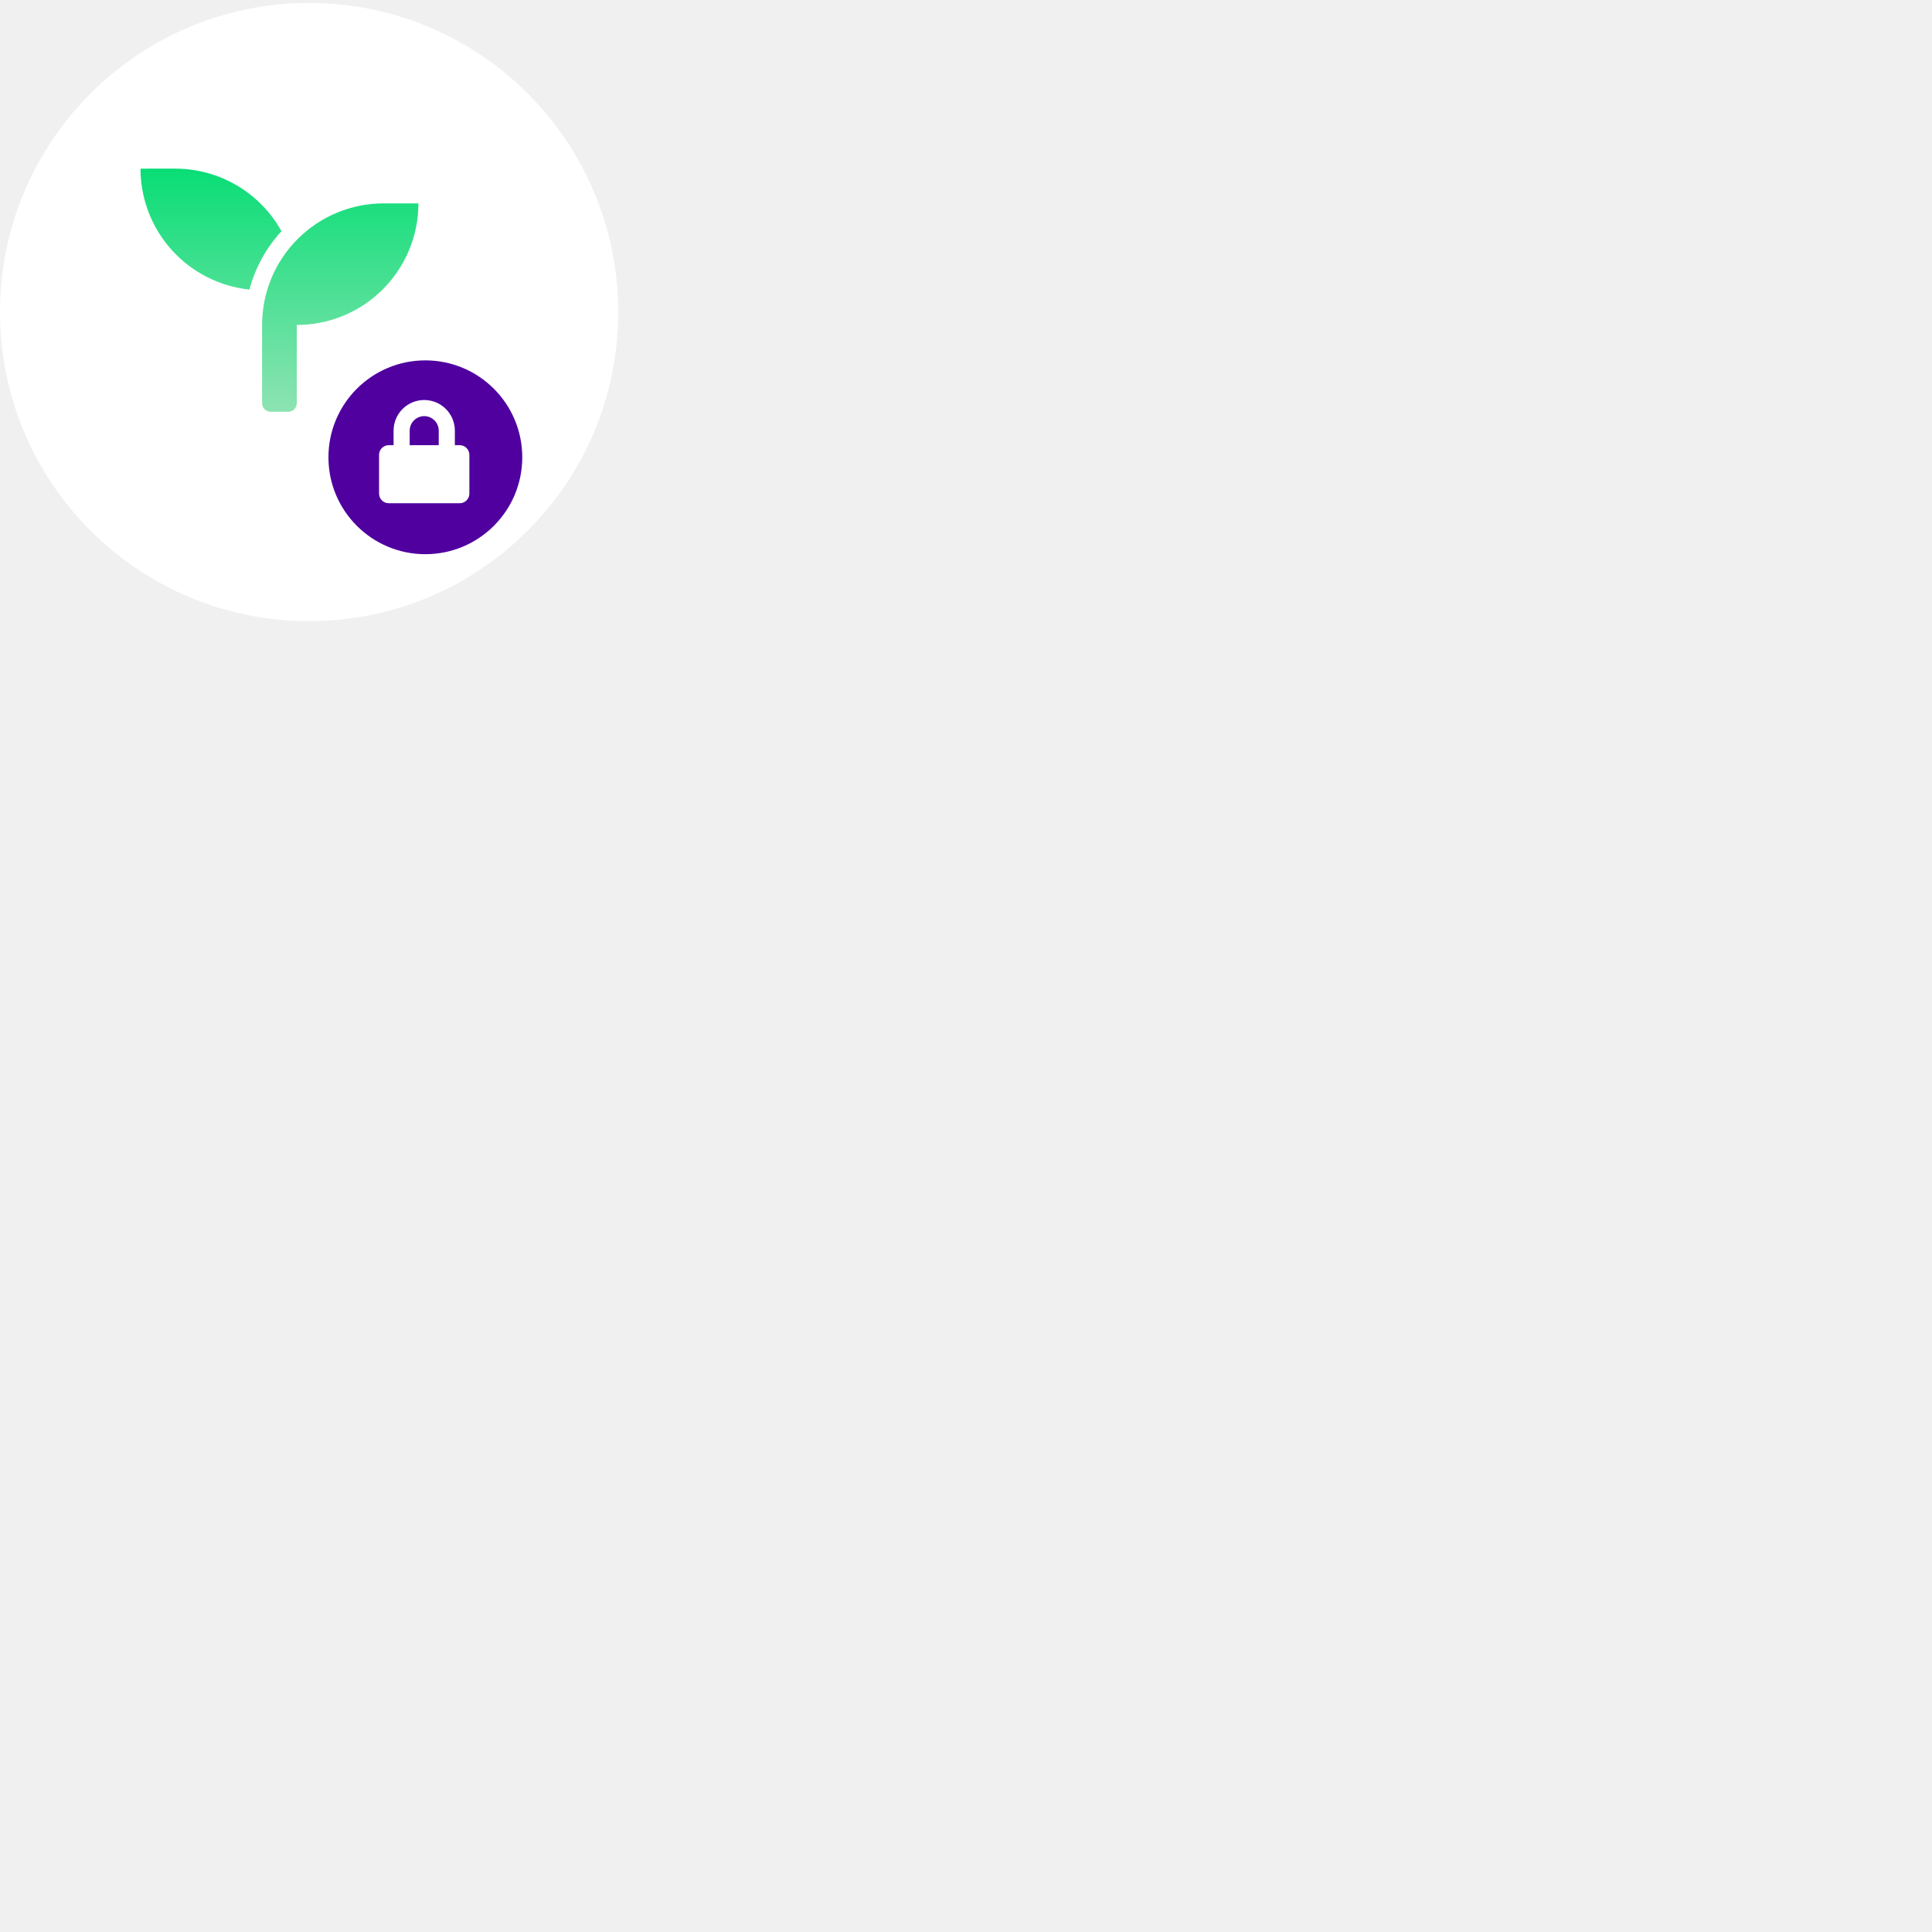
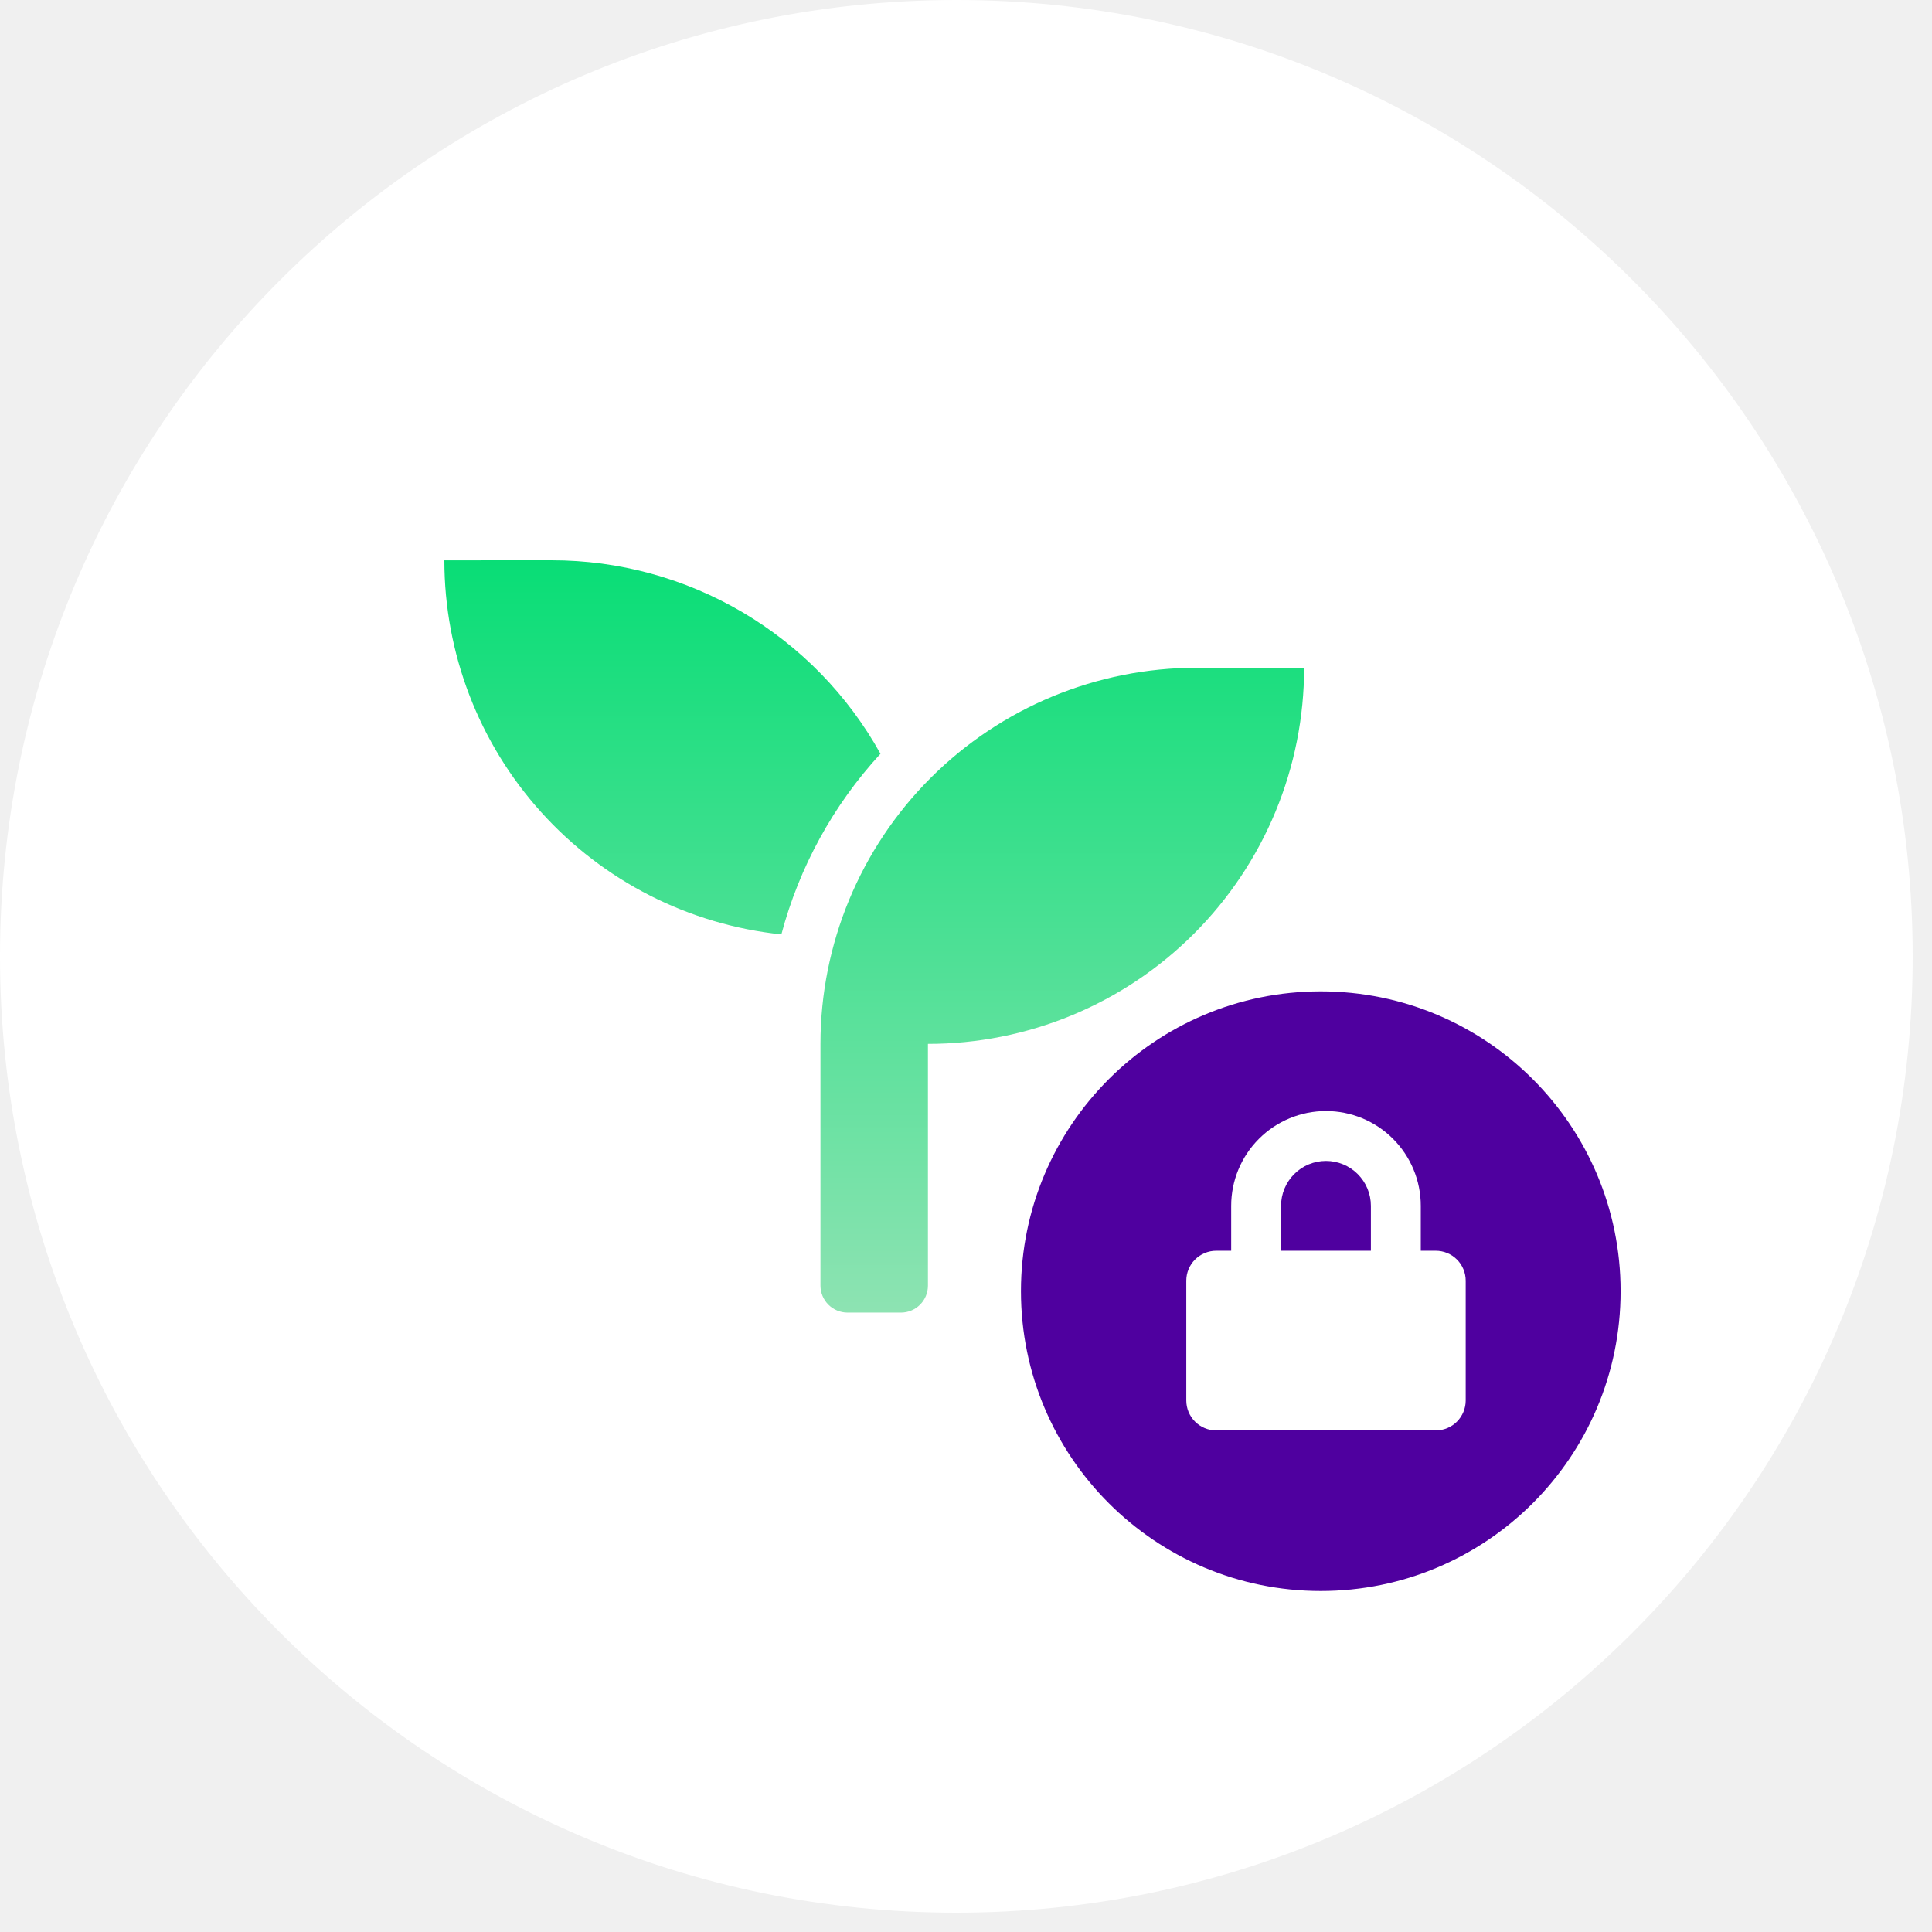
<svg xmlns="http://www.w3.org/2000/svg" width="200" height="200" viewBox="0 0 200 200" fill="none">
-   <path d="M32 64.305C49.673 64.305 64 49.979 64 32.306C64 14.632 49.673 0.306 32 0.306C14.327 0.306 0 14.632 0 32.306C0 49.979 14.327 64.305 32 64.305Z" fill="white" />
-   <path d="M39.717 21.054H43.313C43.313 22.707 42.988 24.343 42.355 25.87C41.722 27.397 40.795 28.785 39.626 29.954C38.458 31.122 37.07 32.049 35.543 32.682C34.016 33.314 32.379 33.639 30.726 33.639V41.732C30.725 41.97 30.63 42.198 30.462 42.366C30.294 42.534 30.066 42.629 29.828 42.63H28.03C27.792 42.629 27.564 42.534 27.396 42.366C27.227 42.198 27.131 41.97 27.13 41.732V33.639C27.13 30.301 28.456 27.1 30.817 24.74C33.178 22.38 36.379 21.054 39.717 21.054V21.054ZM18.142 17.457C20.385 17.458 22.588 18.058 24.521 19.197C26.455 20.335 28.049 21.97 29.138 23.931C27.559 25.648 26.421 27.722 25.822 29.976C22.727 29.652 19.863 28.193 17.78 25.882C15.698 23.57 14.546 20.57 14.545 17.459L18.142 17.457Z" fill="url(#paint0_linear_36_1567)" />
-   <path d="M31 47.306C31 54.485 36.82 60.306 44 60.306C48 59.306 50.616 58.062 53 55.306C54.971 53.026 57 50.555 57 47.306C57 40.126 51.18 34.306 44 34.306C36.82 34.306 31 40.126 31 47.306Z" fill="white" />
-   <path d="M44.032 57.37C49.573 57.37 54.064 52.878 54.064 47.338C54.064 41.797 49.573 37.306 44.032 37.306C38.492 37.306 34 41.797 34 47.338C34 52.878 38.492 57.37 44.032 57.37Z" fill="#4f009f" />
-   <path d="M47.587 46.084H47.087V44.581C47.087 43.74 46.752 42.933 46.158 42.338C45.563 41.743 44.756 41.409 43.915 41.409C43.073 41.409 42.267 41.743 41.672 42.338C41.077 42.933 40.743 43.74 40.743 44.581V46.084H40.242C39.977 46.084 39.722 46.19 39.534 46.377C39.346 46.566 39.24 46.82 39.24 47.086V51.094C39.24 51.36 39.346 51.615 39.534 51.803C39.722 51.991 39.977 52.096 40.242 52.096H47.587C47.719 52.096 47.849 52.07 47.971 52.02C48.092 51.97 48.203 51.896 48.296 51.803C48.389 51.71 48.463 51.599 48.513 51.478C48.563 51.356 48.589 51.226 48.589 51.094V47.086C48.589 46.955 48.563 46.824 48.513 46.703C48.463 46.581 48.389 46.471 48.296 46.377C48.203 46.285 48.092 46.211 47.971 46.16C47.849 46.11 47.719 46.084 47.587 46.084ZM45.417 46.084H42.411V44.581C42.411 44.183 42.569 43.8 42.851 43.519C43.133 43.237 43.516 43.078 43.914 43.078C44.313 43.078 44.695 43.237 44.977 43.519C45.259 43.8 45.417 44.183 45.417 44.581V46.084Z" fill="white" />
+   <path d="M99 198C153.676 198 198 153.676 198 99C198 44.324 153.676 0 99 0C44.324 0 0 44.324 0 99C0 153.676 44.324 198 99 198Z" fill="white" />
+   <path d="M136.726 170.38C157.006 170.38 173.446 153.94 173.446 133.661C173.446 113.382 157.006 96.942 136.726 96.942C116.446 96.942 100.006 113.382 100.006 133.661C100.006 153.94 116.446 170.38 136.726 170.38Z" fill="white" />
+   <path d="M136.726 164.698C153.867 164.698 167.763 150.802 167.763 133.661C167.763 116.52 153.867 102.624 136.726 102.624C119.585 102.624 105.689 116.52 105.689 133.661C105.689 150.802 119.585 164.698 136.726 164.698Z" fill="#4f009f" />
+   <path d="M148.628 129.477H147.079V124.828C147.079 122.225 146.045 119.729 144.204 117.889C142.364 116.048 139.868 115.014 137.265 115.014C134.663 115.014 132.166 116.048 130.326 117.889C128.486 119.729 127.452 122.225 127.452 124.828V129.477H125.904C125.082 129.477 124.293 129.804 123.712 130.385C123.13 130.966 122.804 131.755 122.804 132.577V144.977C122.804 145.799 123.13 146.588 123.712 147.169C124.293 147.75 125.082 148.077 125.904 148.077H148.628C149.035 148.077 149.438 147.997 149.814 147.841C150.19 147.685 150.532 147.457 150.82 147.169C151.108 146.881 151.336 146.539 151.492 146.163C151.648 145.787 151.728 145.384 151.728 144.977V132.577C151.728 132.17 151.648 131.767 151.492 131.391C151.336 131.015 151.108 130.673 150.82 130.385C150.532 130.097 150.19 129.869 149.814 129.713C149.438 129.557 149.035 129.477 148.628 129.477V129.477ZM141.914 129.477H132.614V124.828C132.614 123.595 133.104 122.412 133.976 121.54C134.848 120.668 136.03 120.178 137.264 120.178C138.497 120.178 139.68 120.668 140.552 121.54C141.424 122.412 141.914 123.595 141.914 124.828V129.477Z" fill="white" />
+   <path d="M123.876 69.126H135.002C135.002 74.24 133.995 79.303 132.038 84.028C130.081 88.752 127.212 93.044 123.596 96.66C119.98 100.276 115.687 103.144 110.962 105.1C106.237 107.056 101.174 108.063 96.06 108.062V133.1C96.057 133.836 95.764 134.54 95.243 135.061C94.723 135.581 94.019 135.875 93.283 135.878H87.72C86.984 135.874 86.278 135.581 85.757 135.061C85.235 134.541 84.94 133.836 84.934 133.1V108.062C84.935 97.735 89.039 87.831 96.342 80.529C103.645 73.228 113.549 69.126 123.876 69.126V69.126ZM57.127 58C64.068 58.001 70.883 59.859 76.865 63.38C82.847 66.902 87.777 71.96 91.146 78.029C86.261 83.339 82.74 89.756 80.887 96.729C71.314 95.726 62.452 91.214 56.01 84.063C49.568 76.912 46.002 67.629 46 58.004L57.127 58Z" fill="url(#paint0_linear_6_23)" />
  <defs>
-     <linearGradient id="paint0_linear_36_1567" x1="28.929" y1="43.335" x2="28.929" y2="15.796" gradientUnits="userSpaceOnUse">
+     <linearGradient id="paint0_linear_6_23" x1="90.501" y1="138.059" x2="90.501" y2="52.86" gradientUnits="userSpaceOnUse">
      <stop stop-color="#91E3B4" />
      <stop offset="1" stop-color="#00DD72" />
    </linearGradient>
  </defs>
</svg>
